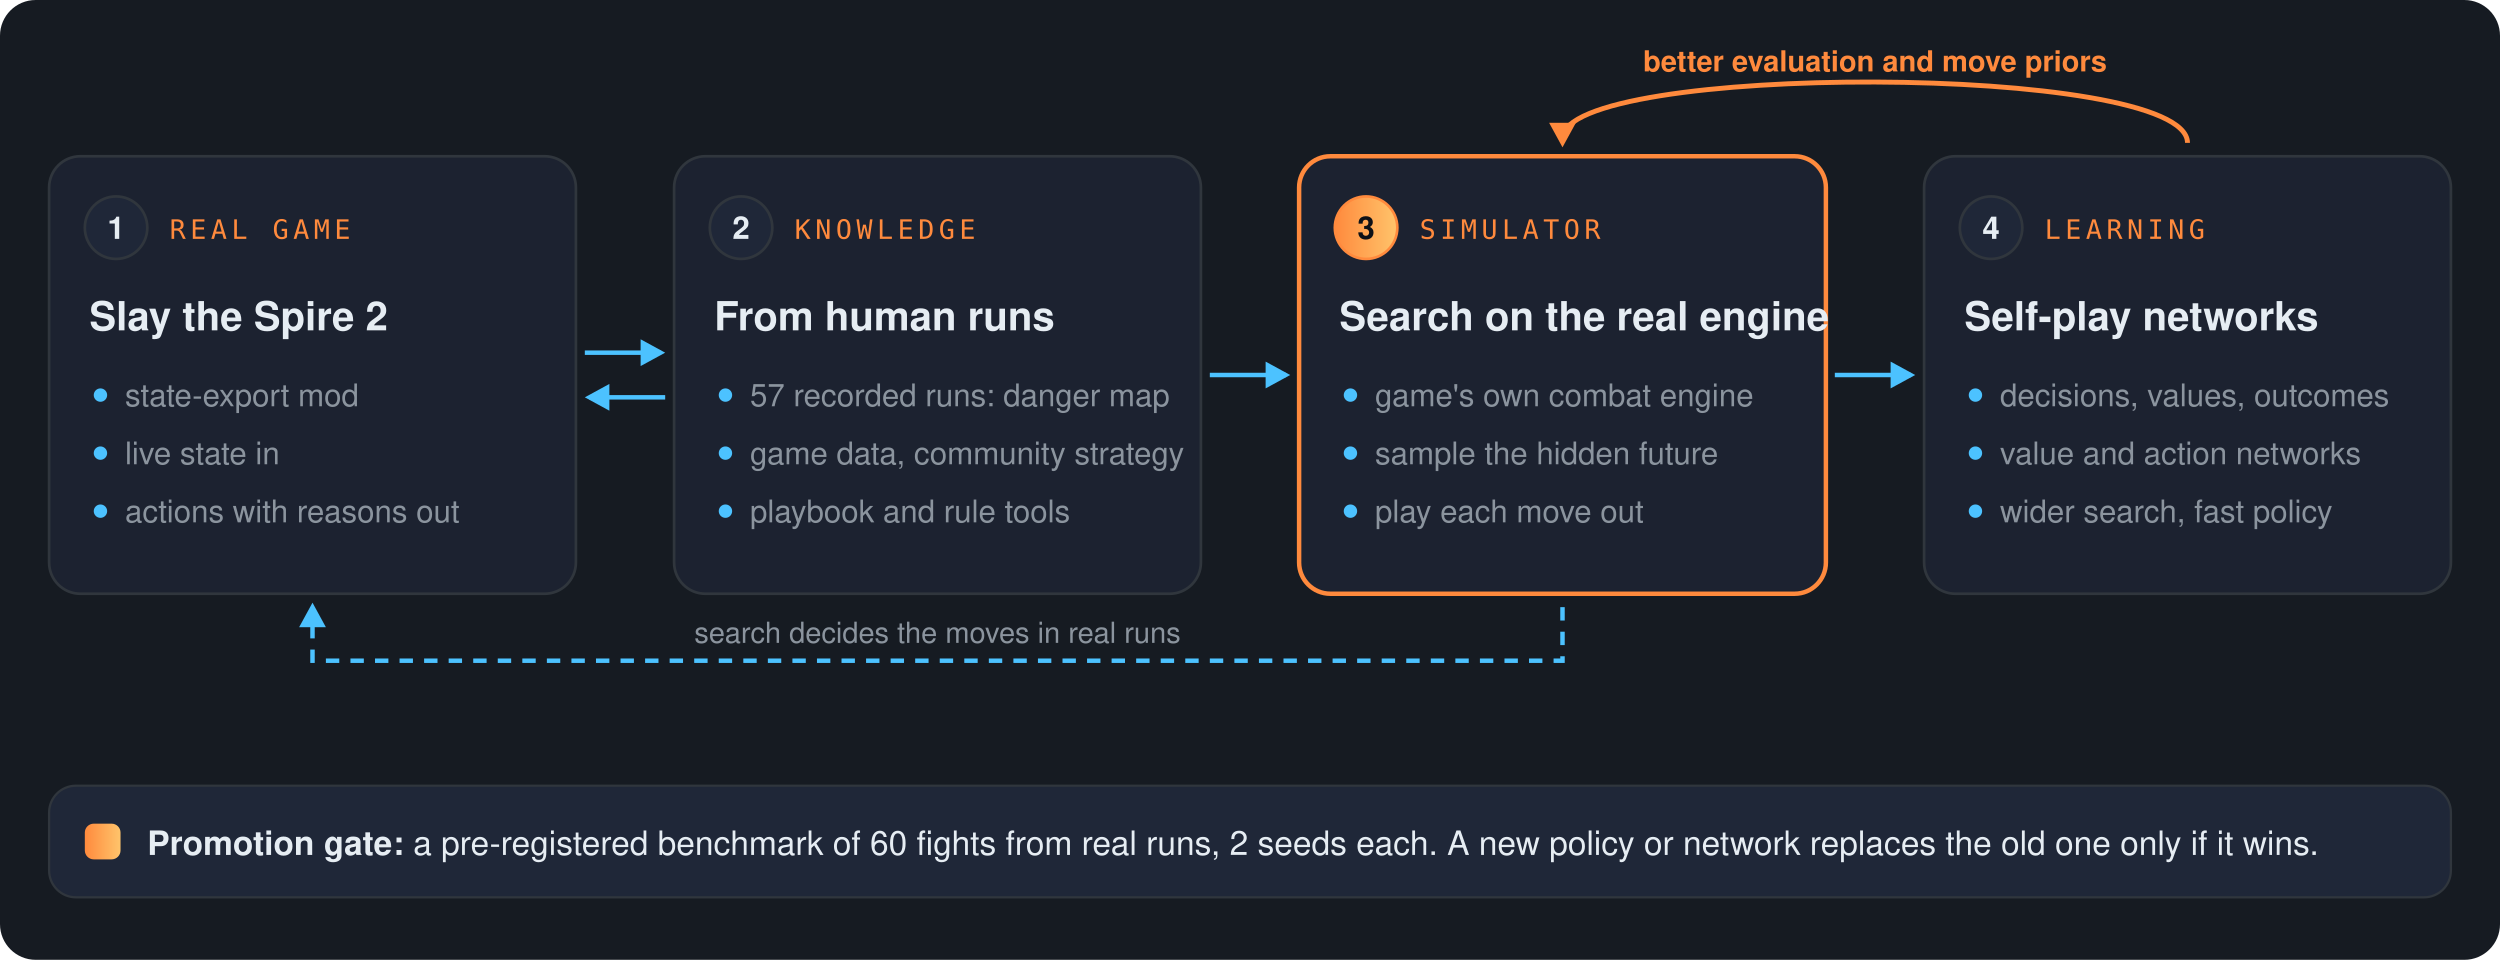
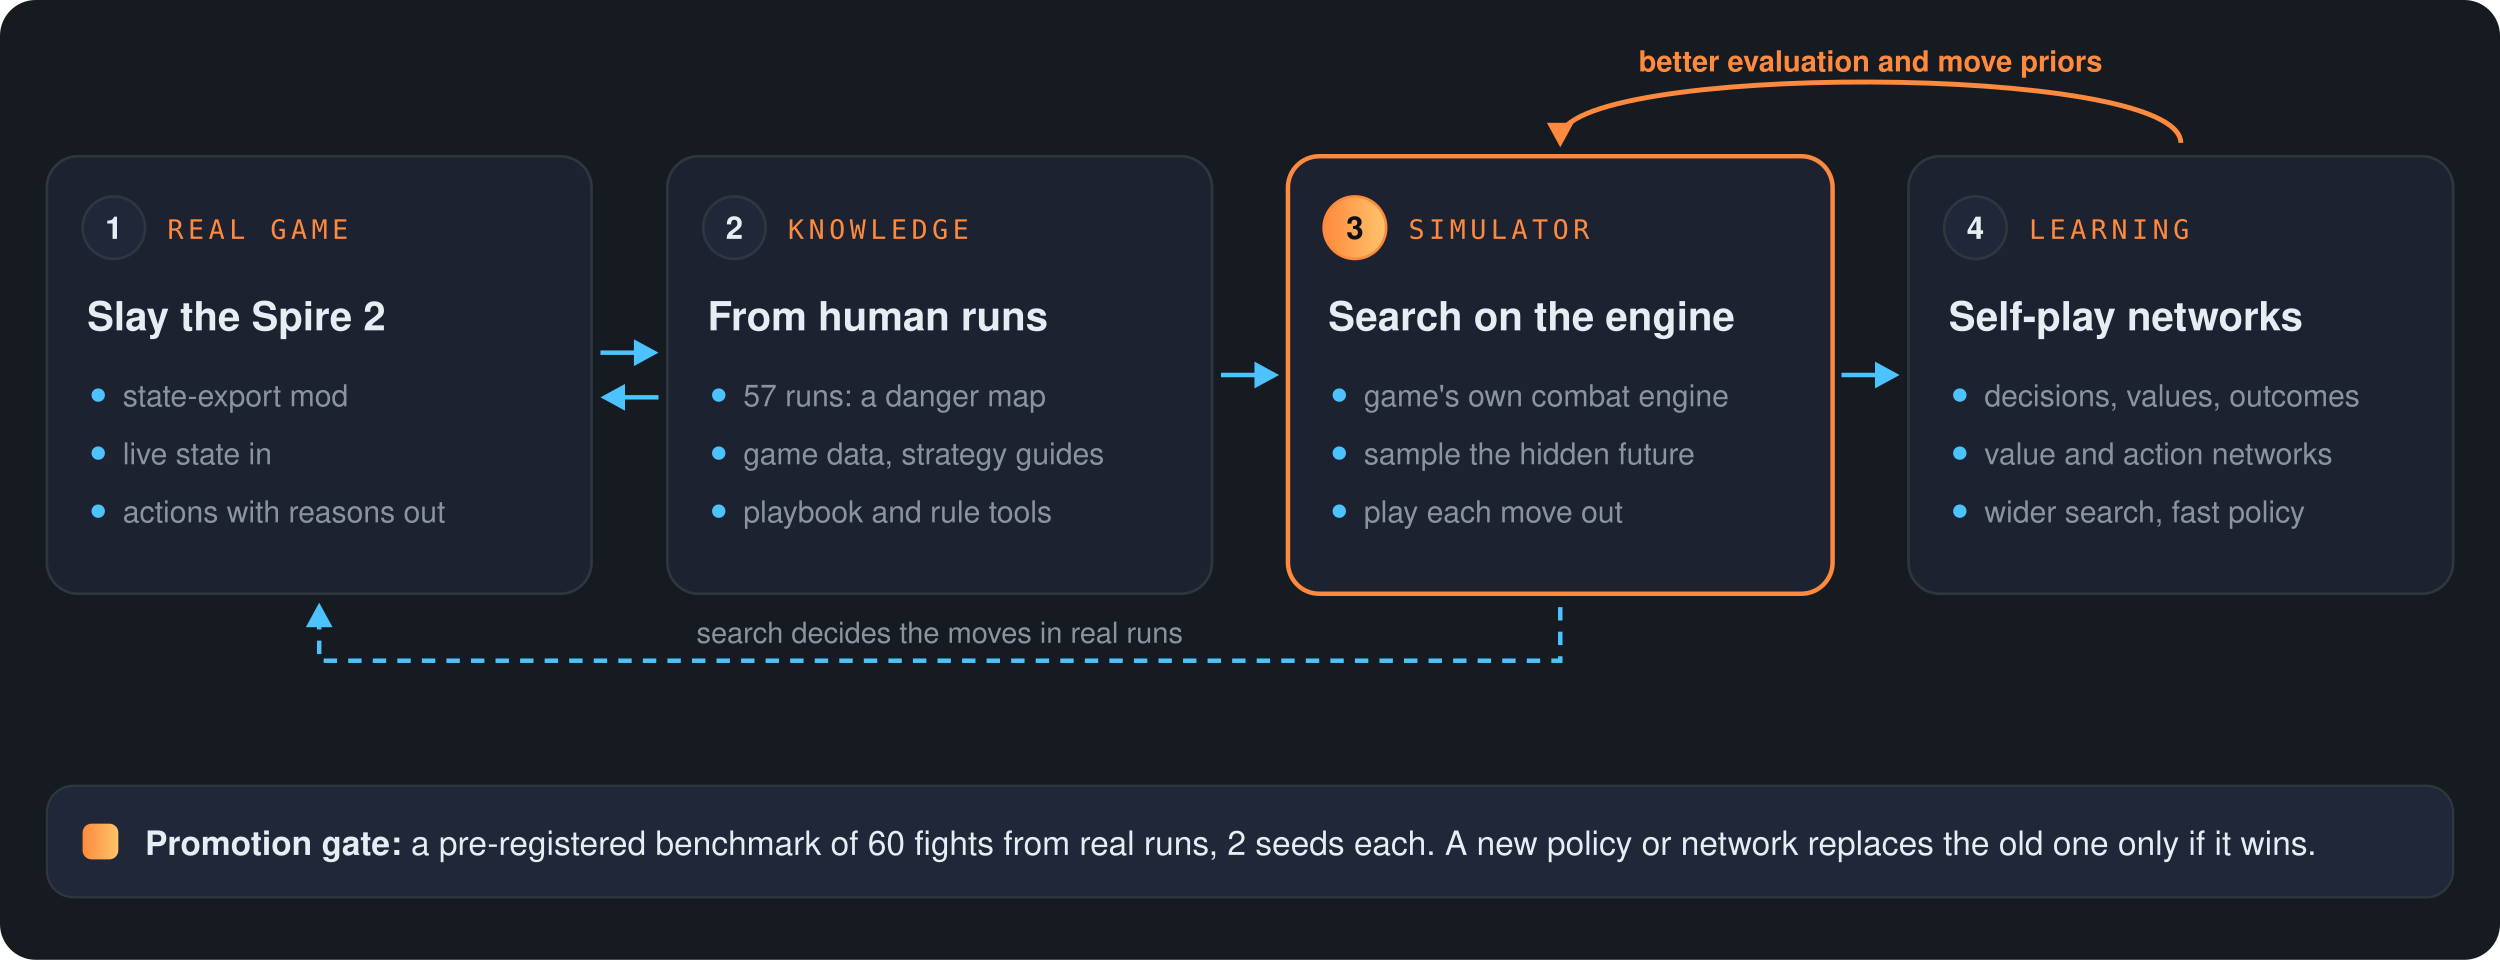
<svg xmlns="http://www.w3.org/2000/svg" viewBox="0 0 1120 430" width="1120" height="430" role="img" aria-label="How it works: real game, knowledge, simulator with search, learning; search and networks improve each other; promotion only through a pre-registered benchmark">
  <defs>
    <linearGradient id="acc" x1="0" y1="0" x2="1" y2="0">
      <stop offset="0" stop-color="#ff8a3d" />
      <stop offset="1" stop-color="#ffc46b" />
    </linearGradient>
    <marker id="ar" viewBox="0 0 10 10" refX="9" refY="5" markerWidth="7" markerHeight="7" orient="auto-start-reverse">
      <path d="M0 0 L10 5 L0 10 z" fill="#4cc2ff" />
    </marker>
    <marker id="aa" viewBox="0 0 10 10" refX="9" refY="5" markerWidth="7" markerHeight="7" orient="auto-start-reverse">
      <path d="M0 0 L10 5 L0 10 z" fill="#ff8a3d" />
    </marker>
  </defs>
  <rect width="1120" height="430" rx="16" fill="#161b22" />
-   <rect x="22.0" y="70" width="236" height="196" rx="14" fill="#1c2230" stroke="#30363d" stroke-width="1.2" />
-   <circle cx="52.0" cy="102" r="14" fill="#1f2738" stroke="#30363d" stroke-width="1.2" />
-   <text x="52.0" y="107" font-family="ui-sans-serif, -apple-system, BlinkMacSystemFont, 'Segoe UI', Helvetica, Arial, sans-serif" font-size="14" font-weight="700" text-anchor="middle" fill="#e6edf3">1</text>
-   <text x="76.0" y="107" font-family="ui-monospace, SFMono-Regular, Menlo, Consolas, monospace" font-size="12" letter-spacing="2" fill="#ff8a3d">REAL GAME</text>
-   <text x="40.0" y="148" font-family="ui-sans-serif, -apple-system, BlinkMacSystemFont, 'Segoe UI', Helvetica, Arial, sans-serif" font-size="18" font-weight="700" fill="#e6edf3">Slay the Spire 2</text>
-   <circle cx="45.0" cy="177" r="3" fill="#4cc2ff" />
-   <text x="56.0" y="182" font-family="ui-sans-serif, -apple-system, BlinkMacSystemFont, 'Segoe UI', Helvetica, Arial, sans-serif" font-size="14" fill="#8b949e">state-export mod</text>
-   <circle cx="45.0" cy="203" r="3" fill="#4cc2ff" />
-   <text x="56.0" y="208" font-family="ui-sans-serif, -apple-system, BlinkMacSystemFont, 'Segoe UI', Helvetica, Arial, sans-serif" font-size="14" fill="#8b949e">live state in</text>
-   <circle cx="45.0" cy="229" r="3" fill="#4cc2ff" />
-   <text x="56.0" y="234" font-family="ui-sans-serif, -apple-system, BlinkMacSystemFont, 'Segoe UI', Helvetica, Arial, sans-serif" font-size="14" fill="#8b949e">actions with reasons out</text>
-   <rect x="302.0" y="70" width="236" height="196" rx="14" fill="#1c2230" stroke="#30363d" stroke-width="1.2" />
-   <circle cx="332.0" cy="102" r="14" fill="#1f2738" stroke="#30363d" stroke-width="1.2" />
-   <text x="332.0" y="107" font-family="ui-sans-serif, -apple-system, BlinkMacSystemFont, 'Segoe UI', Helvetica, Arial, sans-serif" font-size="14" font-weight="700" text-anchor="middle" fill="#e6edf3">2</text>
-   <text x="356.0" y="107" font-family="ui-monospace, SFMono-Regular, Menlo, Consolas, monospace" font-size="12" letter-spacing="2" fill="#ff8a3d">KNOWLEDGE</text>
-   <text x="320.0" y="148" font-family="ui-sans-serif, -apple-system, BlinkMacSystemFont, 'Segoe UI', Helvetica, Arial, sans-serif" font-size="18" font-weight="700" fill="#e6edf3">From human runs</text>
-   <circle cx="325.0" cy="177" r="3" fill="#4cc2ff" />
-   <text x="336.0" y="182" font-family="ui-sans-serif, -apple-system, BlinkMacSystemFont, 'Segoe UI', Helvetica, Arial, sans-serif" font-size="14" fill="#8b949e">57 recorded runs: danger map</text>
-   <circle cx="325.0" cy="203" r="3" fill="#4cc2ff" />
-   <text x="336.0" y="208" font-family="ui-sans-serif, -apple-system, BlinkMacSystemFont, 'Segoe UI', Helvetica, Arial, sans-serif" font-size="14" fill="#8b949e">game data, community strategy</text>
-   <circle cx="325.0" cy="229" r="3" fill="#4cc2ff" />
-   <text x="336.0" y="234" font-family="ui-sans-serif, -apple-system, BlinkMacSystemFont, 'Segoe UI', Helvetica, Arial, sans-serif" font-size="14" fill="#8b949e">playbook and rule tools</text>
-   <rect x="582.0" y="70" width="236" height="196" rx="14" fill="#1c2230" stroke="#ff8a3d" stroke-width="2" />
-   <circle cx="612.0" cy="102" r="14" fill="url(#acc)" stroke="#ff8a3d" stroke-width="1.2" />
-   <text x="612.0" y="107" font-family="ui-sans-serif, -apple-system, BlinkMacSystemFont, 'Segoe UI', Helvetica, Arial, sans-serif" font-size="14" font-weight="700" text-anchor="middle" fill="#0d1117">3</text>
-   <text x="636.0" y="107" font-family="ui-monospace, SFMono-Regular, Menlo, Consolas, monospace" font-size="12" letter-spacing="2" fill="#ff8a3d">SIMULATOR</text>
-   <text x="600.0" y="148" font-family="ui-sans-serif, -apple-system, BlinkMacSystemFont, 'Segoe UI', Helvetica, Arial, sans-serif" font-size="18" font-weight="700" fill="#e6edf3">Search on the real engine</text>
-   <circle cx="605.0" cy="177" r="3" fill="#4cc2ff" />
-   <text x="616.0" y="182" font-family="ui-sans-serif, -apple-system, BlinkMacSystemFont, 'Segoe UI', Helvetica, Arial, sans-serif" font-size="14" fill="#8b949e">game's own combat engine</text>
-   <circle cx="605.0" cy="203" r="3" fill="#4cc2ff" />
-   <text x="616.0" y="208" font-family="ui-sans-serif, -apple-system, BlinkMacSystemFont, 'Segoe UI', Helvetica, Arial, sans-serif" font-size="14" fill="#8b949e">sample the hidden future</text>
-   <circle cx="605.0" cy="229" r="3" fill="#4cc2ff" />
-   <text x="616.0" y="234" font-family="ui-sans-serif, -apple-system, BlinkMacSystemFont, 'Segoe UI', Helvetica, Arial, sans-serif" font-size="14" fill="#8b949e">play each move out</text>
-   <rect x="862.0" y="70" width="236" height="196" rx="14" fill="#1c2230" stroke="#30363d" stroke-width="1.2" />
-   <circle cx="892.0" cy="102" r="14" fill="#1f2738" stroke="#30363d" stroke-width="1.2" />
-   <text x="892.0" y="107" font-family="ui-sans-serif, -apple-system, BlinkMacSystemFont, 'Segoe UI', Helvetica, Arial, sans-serif" font-size="14" font-weight="700" text-anchor="middle" fill="#e6edf3">4</text>
-   <text x="916.0" y="107" font-family="ui-monospace, SFMono-Regular, Menlo, Consolas, monospace" font-size="12" letter-spacing="2" fill="#ff8a3d">LEARNING</text>
-   <text x="880.0" y="148" font-family="ui-sans-serif, -apple-system, BlinkMacSystemFont, 'Segoe UI', Helvetica, Arial, sans-serif" font-size="18" font-weight="700" fill="#e6edf3">Self-play networks</text>
-   <circle cx="885.0" cy="177" r="3" fill="#4cc2ff" />
-   <text x="896.0" y="182" font-family="ui-sans-serif, -apple-system, BlinkMacSystemFont, 'Segoe UI', Helvetica, Arial, sans-serif" font-size="14" fill="#8b949e">decisions, values, outcomes</text>
-   <circle cx="885.0" cy="203" r="3" fill="#4cc2ff" />
-   <text x="896.0" y="208" font-family="ui-sans-serif, -apple-system, BlinkMacSystemFont, 'Segoe UI', Helvetica, Arial, sans-serif" font-size="14" fill="#8b949e">value and action networks</text>
-   <circle cx="885.0" cy="229" r="3" fill="#4cc2ff" />
-   <text x="896.0" y="234" font-family="ui-sans-serif, -apple-system, BlinkMacSystemFont, 'Segoe UI', Helvetica, Arial, sans-serif" font-size="14" fill="#8b949e">wider search, fast policy</text>
-   <line x1="262.0" y1="158.0" x2="296.0" y2="158.0" stroke="#4cc2ff" stroke-width="2" />
-   <path d="M 298.0 158.0 L 287.0 164.0 L 287.0 152.0 z" fill="#4cc2ff" />
-   <line x1="298.0" y1="178.0" x2="264.0" y2="178.0" stroke="#4cc2ff" stroke-width="2" />
-   <path d="M 262.0 178.0 L 273.0 172.0 L 273.0 184.0 z" fill="#4cc2ff" />
-   <line x1="542.0" y1="168.0" x2="576.0" y2="168.0" stroke="#4cc2ff" stroke-width="2" />
-   <path d="M 578.0 168.0 L 567.0 174.0 L 567.0 162.0 z" fill="#4cc2ff" />
-   <line x1="822.0" y1="168.0" x2="856.0" y2="168.0" stroke="#4cc2ff" stroke-width="2" />
-   <path d="M 858.0 168.0 L 847.0 174.0 L 847.0 162.0 z" fill="#4cc2ff" />
-   <path d="M 980.0 64 C 980.0 28, 700.0 28, 700.0 62" fill="none" stroke="#ff8a3d" stroke-width="2.2" />
-   <path d="M 700.0 66.0 L 694.0 55.0 L 706.0 55.0 z" fill="#ff8a3d" />
-   <text x="840.0" y="32" font-family="ui-sans-serif, -apple-system, BlinkMacSystemFont, 'Segoe UI', Helvetica, Arial, sans-serif" font-size="13" font-weight="600" text-anchor="middle" fill="#ff8a3d">better evaluation and move priors</text>
-   <path d="M 700.0 272 L 700.0 296 L 140.0 296 L 140.0 274" fill="none" stroke="#4cc2ff" stroke-width="2" stroke-dasharray="6 5" />
-   <path d="M 140.0 270.0 L 146.0 281.0 L 134.0 281.0 z" fill="#4cc2ff" />
-   <text x="420.0" y="288" font-family="ui-sans-serif, -apple-system, BlinkMacSystemFont, 'Segoe UI', Helvetica, Arial, sans-serif" font-size="13" text-anchor="middle" fill="#8b949e">search decides the moves in real runs</text>
-   <rect x="22.0" y="352" width="1076.0" height="50" rx="12" fill="#1f2738" stroke="#30363d" stroke-width="1" />
-   <rect x="38.0" y="369" width="16" height="16" rx="4" fill="url(#acc)" />
-   <text x="66.0" y="383" font-family="ui-sans-serif, -apple-system, BlinkMacSystemFont, 'Segoe UI', Helvetica, Arial, sans-serif" font-size="15" fill="#e6edf3">
+   <rect x="21.0" y="70" width="244" height="196" rx="14" fill="#1c2230" stroke="#30363d" stroke-width="1.2" />
+   <circle cx="51.0" cy="102" r="14" fill="#1f2738" stroke="#30363d" stroke-width="1.2" />
+   <text x="51.0" y="107" font-family="ui-sans-serif, -apple-system, BlinkMacSystemFont, 'Segoe UI', Helvetica, Arial, sans-serif" font-size="14" font-weight="700" text-anchor="middle" fill="#e6edf3">1</text>
+   <text x="75.0" y="107" font-family="ui-monospace, SFMono-Regular, Menlo, Consolas, monospace" font-size="12" letter-spacing="2" fill="#ff8a3d">REAL GAME</text>
+   <text x="39.0" y="148" font-family="ui-sans-serif, -apple-system, BlinkMacSystemFont, 'Segoe UI', Helvetica, Arial, sans-serif" font-size="18" font-weight="700" fill="#e6edf3">Slay the Spire 2</text>
+   <circle cx="44.0" cy="177" r="3" fill="#4cc2ff" />
+   <text x="55.0" y="182" font-family="ui-sans-serif, -apple-system, BlinkMacSystemFont, 'Segoe UI', Helvetica, Arial, sans-serif" font-size="13.5" fill="#8b949e">state-export mod</text>
+   <circle cx="44.0" cy="203" r="3" fill="#4cc2ff" />
+   <text x="55.0" y="208" font-family="ui-sans-serif, -apple-system, BlinkMacSystemFont, 'Segoe UI', Helvetica, Arial, sans-serif" font-size="13.5" fill="#8b949e">live state in</text>
+   <circle cx="44.0" cy="229" r="3" fill="#4cc2ff" />
+   <text x="55.0" y="234" font-family="ui-sans-serif, -apple-system, BlinkMacSystemFont, 'Segoe UI', Helvetica, Arial, sans-serif" font-size="13.5" fill="#8b949e">actions with reasons out</text>
+   <rect x="299.0" y="70" width="244" height="196" rx="14" fill="#1c2230" stroke="#30363d" stroke-width="1.2" />
+   <circle cx="329.0" cy="102" r="14" fill="#1f2738" stroke="#30363d" stroke-width="1.2" />
+   <text x="329.0" y="107" font-family="ui-sans-serif, -apple-system, BlinkMacSystemFont, 'Segoe UI', Helvetica, Arial, sans-serif" font-size="14" font-weight="700" text-anchor="middle" fill="#e6edf3">2</text>
+   <text x="353.0" y="107" font-family="ui-monospace, SFMono-Regular, Menlo, Consolas, monospace" font-size="12" letter-spacing="2" fill="#ff8a3d">KNOWLEDGE</text>
+   <text x="317.0" y="148" font-family="ui-sans-serif, -apple-system, BlinkMacSystemFont, 'Segoe UI', Helvetica, Arial, sans-serif" font-size="18" font-weight="700" fill="#e6edf3">From human runs</text>
+   <circle cx="322.0" cy="177" r="3" fill="#4cc2ff" />
+   <text x="333.0" y="182" font-family="ui-sans-serif, -apple-system, BlinkMacSystemFont, 'Segoe UI', Helvetica, Arial, sans-serif" font-size="13.5" fill="#8b949e">57 runs: a danger map</text>
+   <circle cx="322.0" cy="203" r="3" fill="#4cc2ff" />
+   <text x="333.0" y="208" font-family="ui-sans-serif, -apple-system, BlinkMacSystemFont, 'Segoe UI', Helvetica, Arial, sans-serif" font-size="13.5" fill="#8b949e">game data, strategy guides</text>
+   <circle cx="322.0" cy="229" r="3" fill="#4cc2ff" />
+   <text x="333.0" y="234" font-family="ui-sans-serif, -apple-system, BlinkMacSystemFont, 'Segoe UI', Helvetica, Arial, sans-serif" font-size="13.5" fill="#8b949e">playbook and rule tools</text>
+   <rect x="577.0" y="70" width="244" height="196" rx="14" fill="#1c2230" stroke="#ff8a3d" stroke-width="2" />
+   <circle cx="607.0" cy="102" r="14" fill="url(#acc)" stroke="#ff8a3d" stroke-width="1.2" />
+   <text x="607.0" y="107" font-family="ui-sans-serif, -apple-system, BlinkMacSystemFont, 'Segoe UI', Helvetica, Arial, sans-serif" font-size="14" font-weight="700" text-anchor="middle" fill="#0d1117">3</text>
+   <text x="631.0" y="107" font-family="ui-monospace, SFMono-Regular, Menlo, Consolas, monospace" font-size="12" letter-spacing="2" fill="#ff8a3d">SIMULATOR</text>
+   <text x="595.0" y="148" font-family="ui-sans-serif, -apple-system, BlinkMacSystemFont, 'Segoe UI', Helvetica, Arial, sans-serif" font-size="18" font-weight="700" fill="#e6edf3">Search on the engine</text>
+   <circle cx="600.0" cy="177" r="3" fill="#4cc2ff" />
+   <text x="611.0" y="182" font-family="ui-sans-serif, -apple-system, BlinkMacSystemFont, 'Segoe UI', Helvetica, Arial, sans-serif" font-size="13.5" fill="#8b949e">game's own combat engine</text>
+   <circle cx="600.0" cy="203" r="3" fill="#4cc2ff" />
+   <text x="611.0" y="208" font-family="ui-sans-serif, -apple-system, BlinkMacSystemFont, 'Segoe UI', Helvetica, Arial, sans-serif" font-size="13.5" fill="#8b949e">sample the hidden future</text>
+   <circle cx="600.0" cy="229" r="3" fill="#4cc2ff" />
+   <text x="611.0" y="234" font-family="ui-sans-serif, -apple-system, BlinkMacSystemFont, 'Segoe UI', Helvetica, Arial, sans-serif" font-size="13.5" fill="#8b949e">play each move out</text>
+   <rect x="855.0" y="70" width="244" height="196" rx="14" fill="#1c2230" stroke="#30363d" stroke-width="1.2" />
+   <circle cx="885.0" cy="102" r="14" fill="#1f2738" stroke="#30363d" stroke-width="1.2" />
+   <text x="885.0" y="107" font-family="ui-sans-serif, -apple-system, BlinkMacSystemFont, 'Segoe UI', Helvetica, Arial, sans-serif" font-size="14" font-weight="700" text-anchor="middle" fill="#e6edf3">4</text>
+   <text x="909.0" y="107" font-family="ui-monospace, SFMono-Regular, Menlo, Consolas, monospace" font-size="12" letter-spacing="2" fill="#ff8a3d">LEARNING</text>
+   <text x="873.0" y="148" font-family="ui-sans-serif, -apple-system, BlinkMacSystemFont, 'Segoe UI', Helvetica, Arial, sans-serif" font-size="18" font-weight="700" fill="#e6edf3">Self-play networks</text>
+   <circle cx="878.0" cy="177" r="3" fill="#4cc2ff" />
+   <text x="889.0" y="182" font-family="ui-sans-serif, -apple-system, BlinkMacSystemFont, 'Segoe UI', Helvetica, Arial, sans-serif" font-size="13.5" fill="#8b949e">decisions, values, outcomes</text>
+   <circle cx="878.0" cy="203" r="3" fill="#4cc2ff" />
+   <text x="889.0" y="208" font-family="ui-sans-serif, -apple-system, BlinkMacSystemFont, 'Segoe UI', Helvetica, Arial, sans-serif" font-size="13.5" fill="#8b949e">value and action networks</text>
+   <circle cx="878.0" cy="229" r="3" fill="#4cc2ff" />
+   <text x="889.0" y="234" font-family="ui-sans-serif, -apple-system, BlinkMacSystemFont, 'Segoe UI', Helvetica, Arial, sans-serif" font-size="13.5" fill="#8b949e">wider search, fast policy</text>
+   <line x1="269.0" y1="158.0" x2="293.0" y2="158.0" stroke="#4cc2ff" stroke-width="2" />
+   <path d="M 295.0 158.0 L 284.0 164.0 L 284.0 152.0 z" fill="#4cc2ff" />
+   <line x1="295.0" y1="178.0" x2="271.0" y2="178.0" stroke="#4cc2ff" stroke-width="2" />
+   <path d="M 269.0 178.0 L 280.0 172.0 L 280.0 184.0 z" fill="#4cc2ff" />
+   <line x1="547.0" y1="168.0" x2="571.0" y2="168.0" stroke="#4cc2ff" stroke-width="2" />
+   <path d="M 573.0 168.0 L 562.0 174.0 L 562.0 162.0 z" fill="#4cc2ff" />
+   <line x1="825.0" y1="168.0" x2="849.0" y2="168.0" stroke="#4cc2ff" stroke-width="2" />
+   <path d="M 851.0 168.0 L 840.0 174.0 L 840.0 162.0 z" fill="#4cc2ff" />
+   <path d="M 977.0 64 C 977.0 28, 699.0 28, 699.0 62" fill="none" stroke="#ff8a3d" stroke-width="2.2" />
+   <path d="M 699.0 66.0 L 693.0 55.0 L 705.0 55.0 z" fill="#ff8a3d" />
+   <text x="838.0" y="32" font-family="ui-sans-serif, -apple-system, BlinkMacSystemFont, 'Segoe UI', Helvetica, Arial, sans-serif" font-size="13" font-weight="600" text-anchor="middle" fill="#ff8a3d">better evaluation and move priors</text>
+   <path d="M 699.0 272 L 699.0 296 L 143.0 296 L 143.0 274" fill="none" stroke="#4cc2ff" stroke-width="2" stroke-dasharray="6 5" />
+   <path d="M 143.0 270.0 L 149.0 281.0 L 137.0 281.0 z" fill="#4cc2ff" />
+   <text x="421.0" y="288" font-family="ui-sans-serif, -apple-system, BlinkMacSystemFont, 'Segoe UI', Helvetica, Arial, sans-serif" font-size="13" text-anchor="middle" fill="#8b949e">search decides the moves in real runs</text>
+   <rect x="21.0" y="352" width="1078.0" height="50" rx="12" fill="#1f2738" stroke="#30363d" stroke-width="1" />
+   <rect x="37.0" y="369" width="16" height="16" rx="4" fill="url(#acc)" />
+   <text x="65.0" y="383" font-family="ui-sans-serif, -apple-system, BlinkMacSystemFont, 'Segoe UI', Helvetica, Arial, sans-serif" font-size="15" fill="#e6edf3">
    <tspan font-weight="700">Promotion gate:</tspan> a pre-registered benchmark of 60 fights from real runs, 2 seeds each. A new policy or network replaces the old one only if it wins.</text>
</svg>
